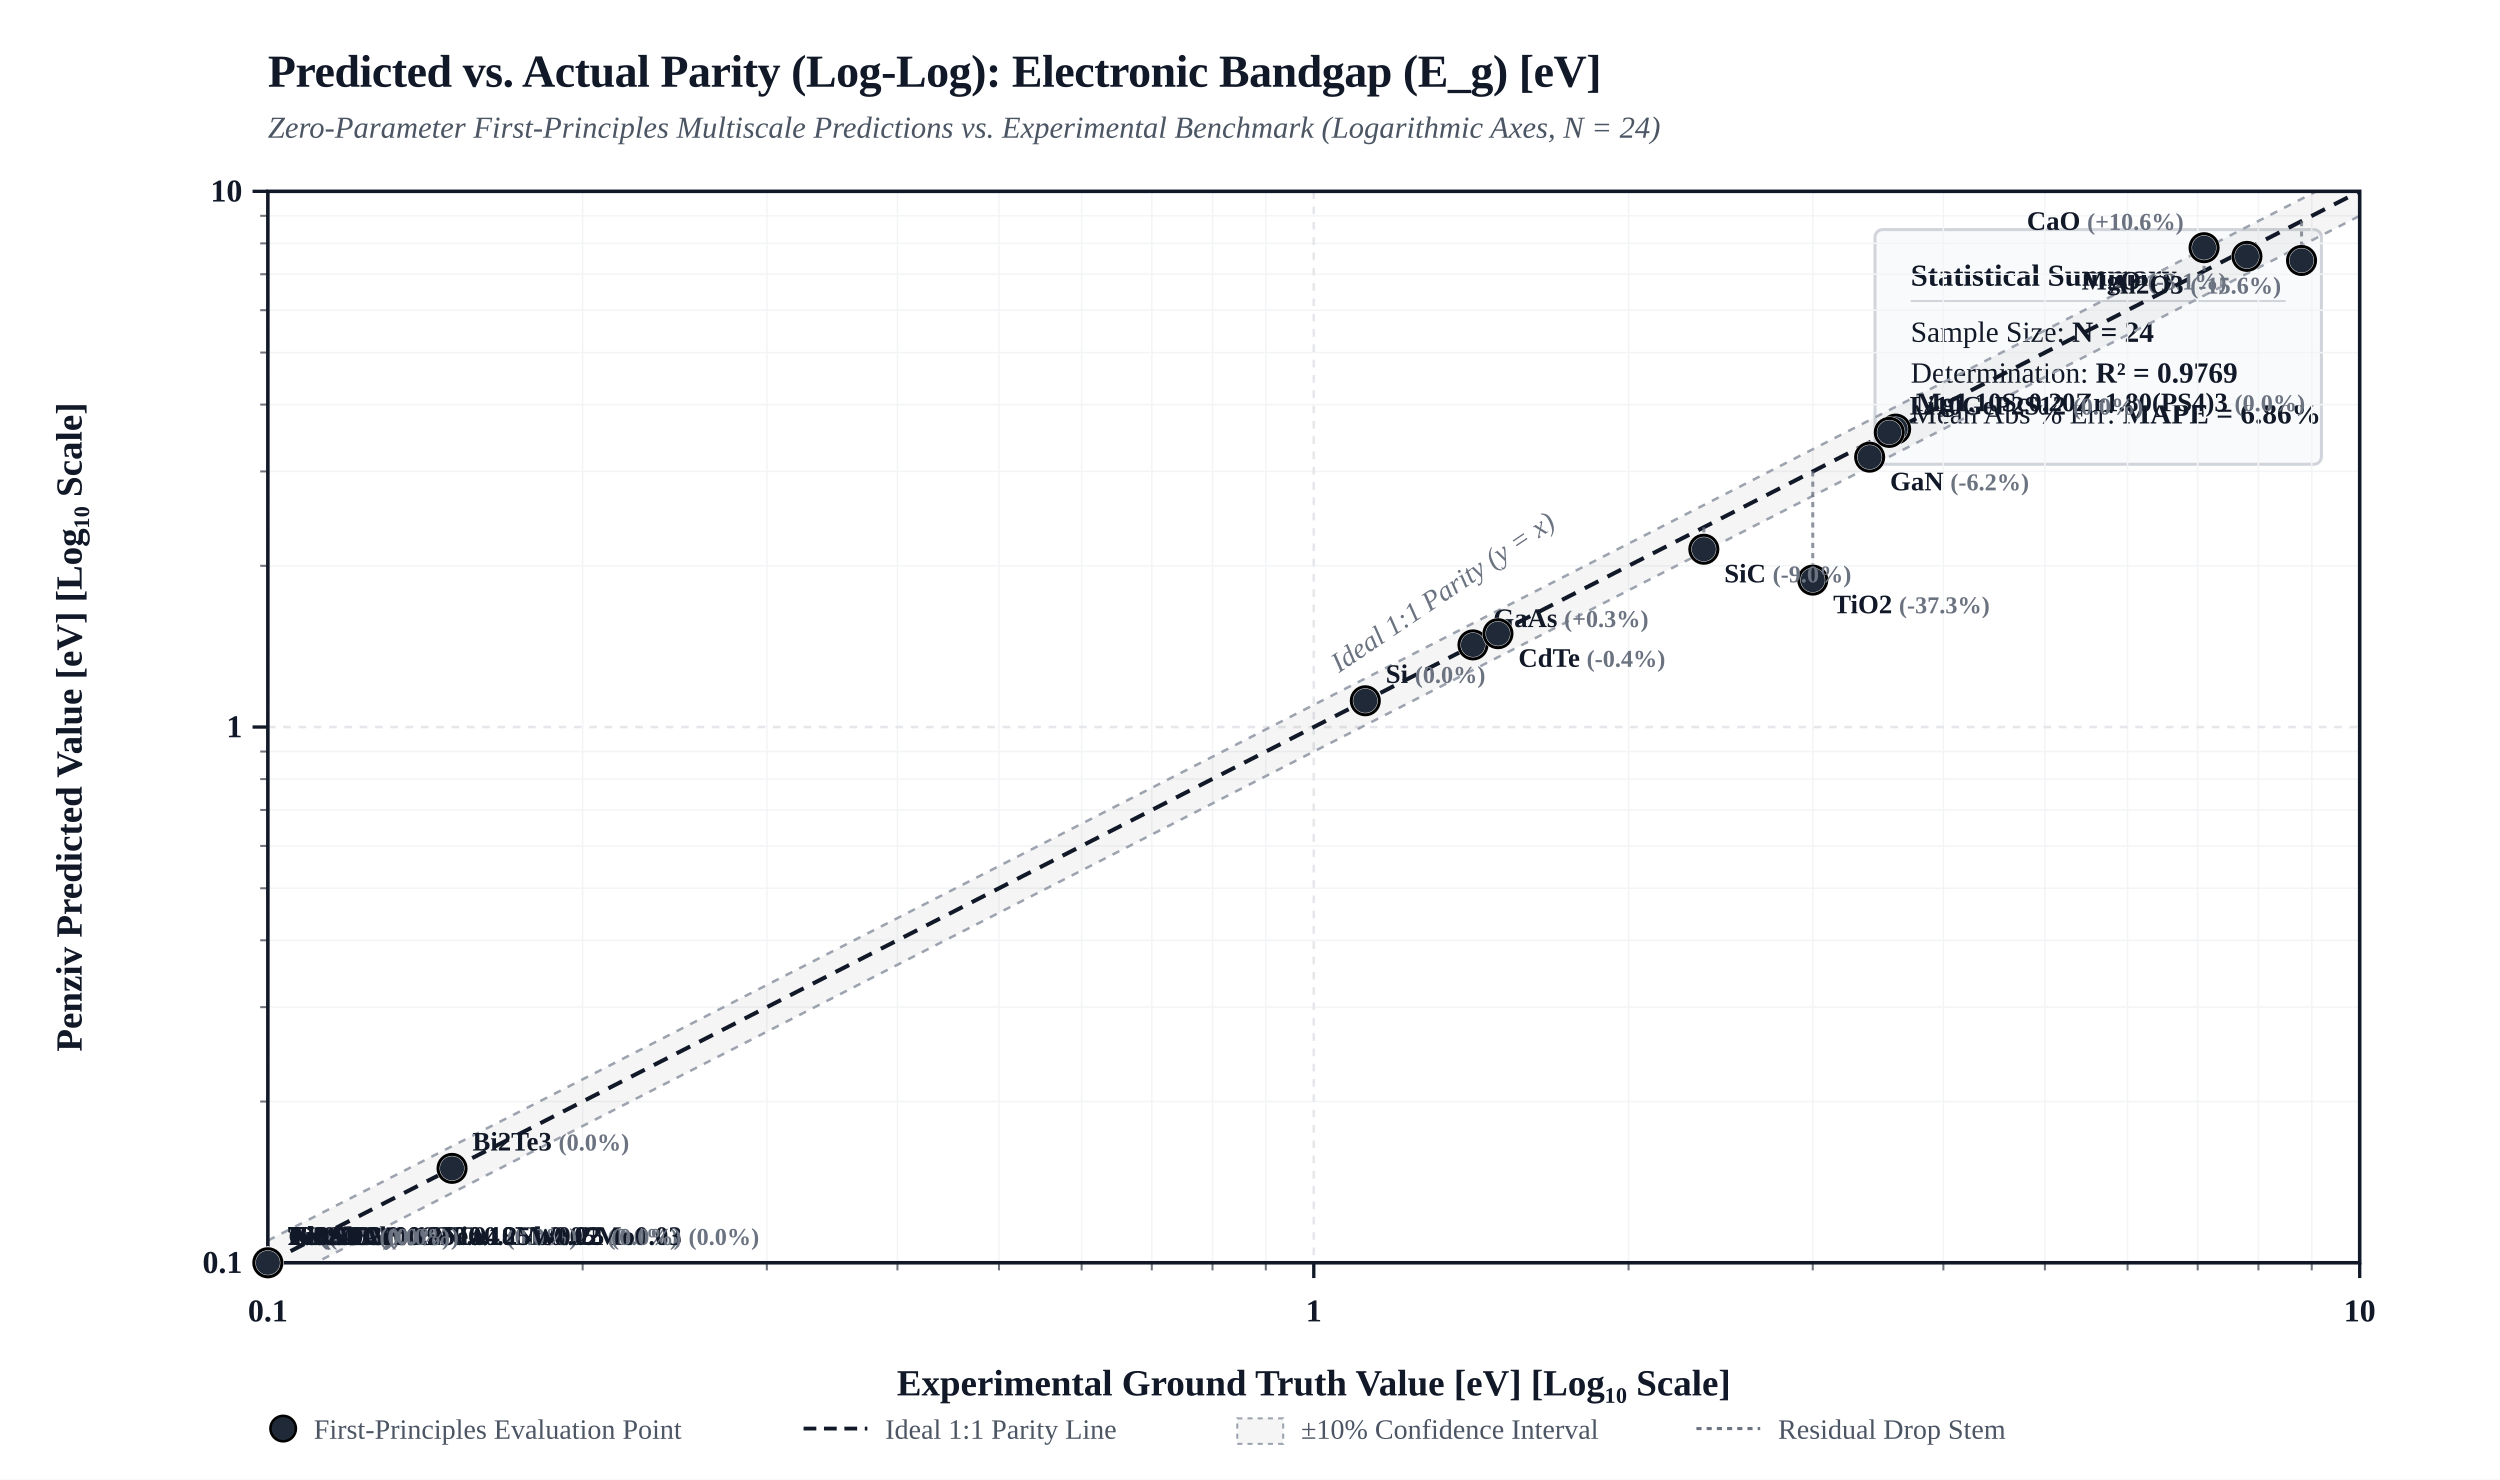
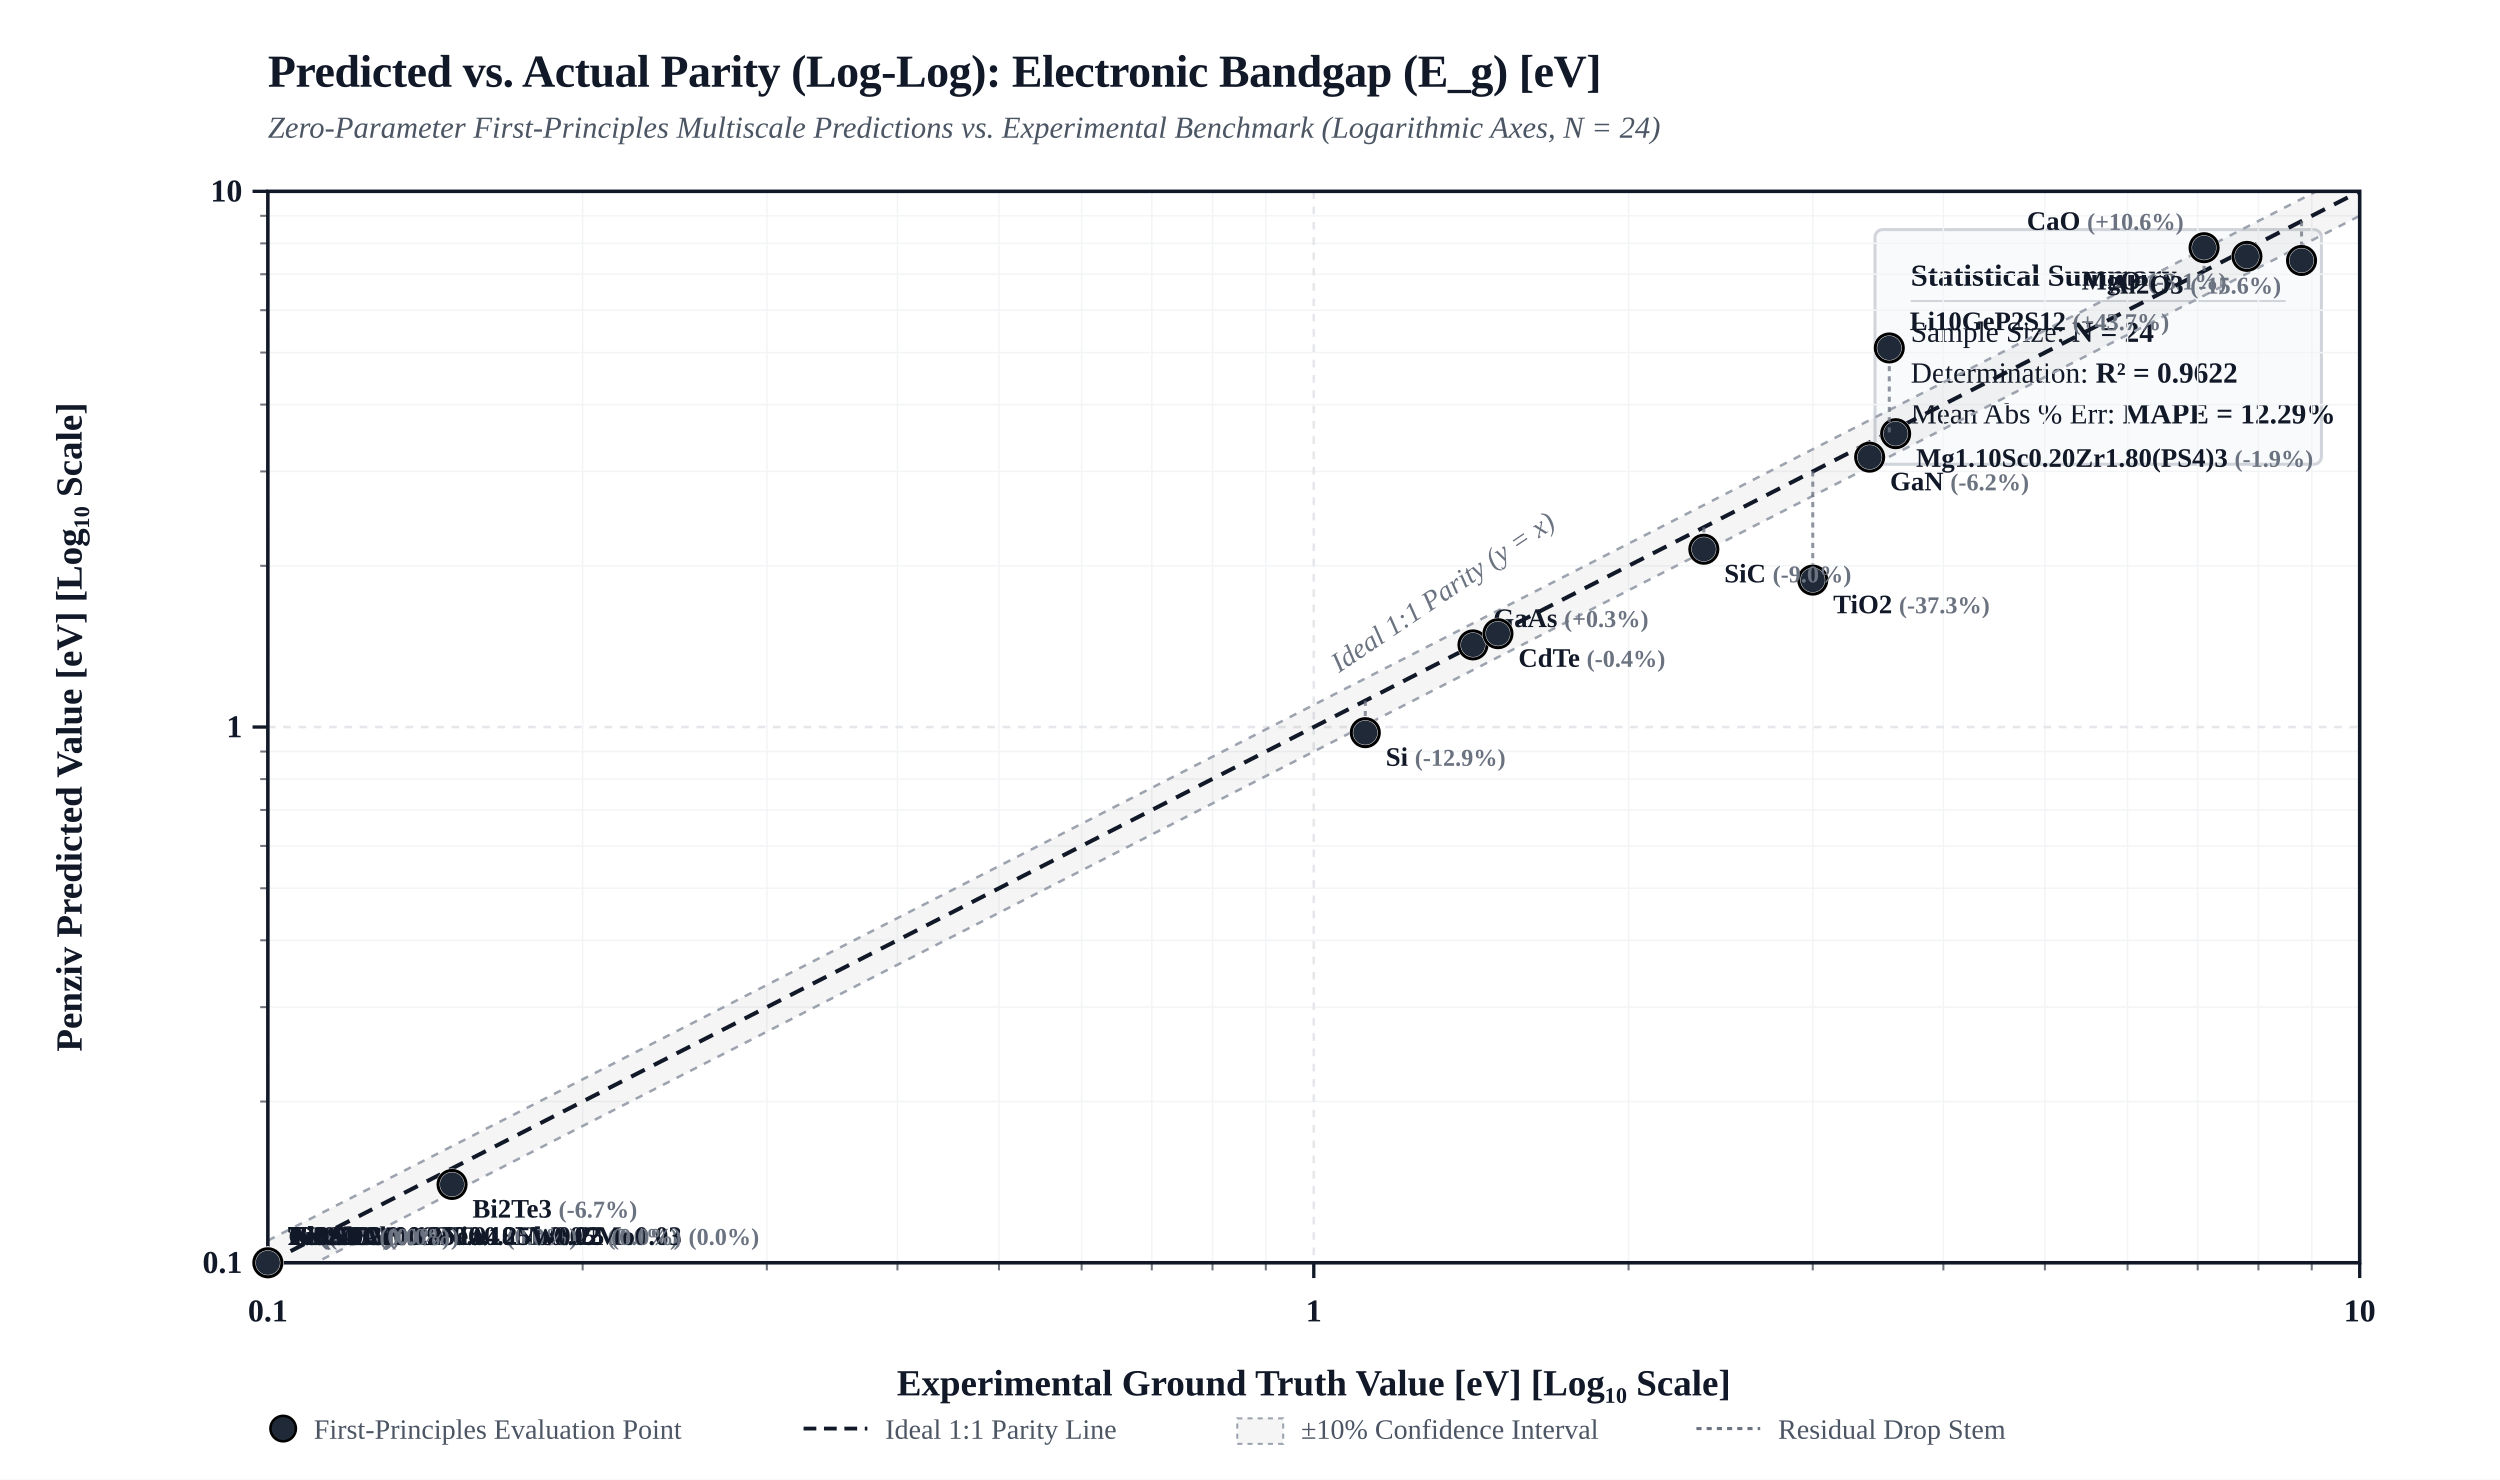
<svg xmlns="http://www.w3.org/2000/svg" viewBox="0 0 980 580" width="100%" height="auto" style="background-color: #FFFFFF; border: 1px solid #E5E7EB; border-radius: 4px; font-family: 'Times New Roman', Times, 'DejaVu Serif', 'TeX Gyre Termes', Georgia, serif;">
  <defs>
    <clipPath id="plotClip">
      <rect x="105" y="75" width="820" height="420" />
    </clipPath>
  </defs>
  <rect x="0" y="0" width="980" height="580" fill="#FFFFFF" />
  <text x="105" y="34" fill="#111827" font-size="18" font-weight="bold" letter-spacing="-0.01em">Predicted vs. Actual Parity (Log-Log): Electronic Bandgap (E_g) [eV]</text>
  <text x="105" y="54" fill="#4B5563" font-size="12" font-style="italic">Zero-Parameter First-Principles Multiscale Predictions vs. Experimental Benchmark (Logarithmic Axes, N = 24)</text>
  <g transform="translate(735, 90)">
    <rect width="175" height="92" rx="3" fill="#F9FAFB" stroke="#D1D5DB" stroke-width="1.2" />
    <text x="14" y="22" fill="#111827" font-size="12" font-weight="bold">Statistical Summary</text>
    <line x1="14" y1="28" x2="161" y2="28" stroke="#D1D5DB" stroke-width="0.8" />
    <text x="14" y="44" fill="#111827" font-size="11.5">Sample Size: <tspan font-weight="bold">N = 24</tspan>
    </text>
-     <text x="14" y="60" fill="#111827" font-size="11.5">Determination: <tspan font-weight="bold">R² = 0.9769</tspan>
+     <text x="14" y="60" fill="#111827" font-size="11.5">Determination: <tspan font-weight="bold">R² = 0.9622</tspan>
    </text>
-     <text x="14" y="76" fill="#111827" font-size="11.5">Mean Abs % Err: <tspan font-weight="bold">MAPE = 6.86%</tspan>
+     <text x="14" y="76" fill="#111827" font-size="11.5">Mean Abs % Err: <tspan font-weight="bold">MAPE = 12.29%</tspan>
    </text>
  </g>
  <line x1="228.4" y1="75" x2="228.4" y2="495" stroke="#F3F4F6" stroke-width="0.6" />
  <line x1="105" y1="431.8" x2="925" y2="431.8" stroke="#F3F4F6" stroke-width="0.6" />
  <line x1="102" y1="431.8" x2="105" y2="431.8" stroke="#111827" stroke-width="0.8" opacity="0.6" />
  <line x1="228.4" y1="495" x2="228.4" y2="498" stroke="#111827" stroke-width="0.8" opacity="0.6" />
  <line x1="300.6" y1="75" x2="300.6" y2="495" stroke="#F3F4F6" stroke-width="0.6" />
  <line x1="105" y1="394.8" x2="925" y2="394.8" stroke="#F3F4F6" stroke-width="0.6" />
  <line x1="102" y1="394.8" x2="105" y2="394.8" stroke="#111827" stroke-width="0.8" opacity="0.6" />
  <line x1="300.6" y1="495" x2="300.6" y2="498" stroke="#111827" stroke-width="0.8" opacity="0.6" />
  <line x1="351.8" y1="75" x2="351.8" y2="495" stroke="#F3F4F6" stroke-width="0.6" />
  <line x1="105" y1="368.6" x2="925" y2="368.6" stroke="#F3F4F6" stroke-width="0.6" />
  <line x1="102" y1="368.6" x2="105" y2="368.6" stroke="#111827" stroke-width="0.8" opacity="0.6" />
  <line x1="351.8" y1="495" x2="351.8" y2="498" stroke="#111827" stroke-width="0.8" opacity="0.6" />
  <line x1="391.6" y1="75" x2="391.6" y2="495" stroke="#F3F4F6" stroke-width="0.6" />
  <line x1="105" y1="348.2" x2="925" y2="348.2" stroke="#F3F4F6" stroke-width="0.6" />
  <line x1="102" y1="348.2" x2="105" y2="348.2" stroke="#111827" stroke-width="0.8" opacity="0.6" />
  <line x1="391.6" y1="495" x2="391.6" y2="498" stroke="#111827" stroke-width="0.8" opacity="0.6" />
  <line x1="424.0" y1="75" x2="424.0" y2="495" stroke="#F3F4F6" stroke-width="0.6" />
  <line x1="105" y1="331.6" x2="925" y2="331.6" stroke="#F3F4F6" stroke-width="0.6" />
  <line x1="102" y1="331.6" x2="105" y2="331.6" stroke="#111827" stroke-width="0.8" opacity="0.6" />
  <line x1="424.0" y1="495" x2="424.0" y2="498" stroke="#111827" stroke-width="0.8" opacity="0.6" />
  <line x1="451.5" y1="75" x2="451.5" y2="495" stroke="#F3F4F6" stroke-width="0.6" />
  <line x1="105" y1="317.5" x2="925" y2="317.5" stroke="#F3F4F6" stroke-width="0.6" />
  <line x1="102" y1="317.5" x2="105" y2="317.5" stroke="#111827" stroke-width="0.8" opacity="0.6" />
  <line x1="451.5" y1="495" x2="451.5" y2="498" stroke="#111827" stroke-width="0.8" opacity="0.6" />
  <line x1="475.3" y1="75" x2="475.3" y2="495" stroke="#F3F4F6" stroke-width="0.6" />
  <line x1="105" y1="305.4" x2="925" y2="305.4" stroke="#F3F4F6" stroke-width="0.6" />
  <line x1="102" y1="305.4" x2="105" y2="305.4" stroke="#111827" stroke-width="0.8" opacity="0.6" />
  <line x1="475.3" y1="495" x2="475.3" y2="498" stroke="#111827" stroke-width="0.8" opacity="0.6" />
  <line x1="496.2" y1="75" x2="496.2" y2="495" stroke="#F3F4F6" stroke-width="0.6" />
  <line x1="105" y1="294.6" x2="925" y2="294.6" stroke="#F3F4F6" stroke-width="0.6" />
  <line x1="102" y1="294.6" x2="105" y2="294.6" stroke="#111827" stroke-width="0.8" opacity="0.6" />
  <line x1="496.2" y1="495" x2="496.2" y2="498" stroke="#111827" stroke-width="0.8" opacity="0.6" />
  <line x1="638.4" y1="75" x2="638.4" y2="495" stroke="#F3F4F6" stroke-width="0.6" />
  <line x1="105" y1="221.8" x2="925" y2="221.8" stroke="#F3F4F6" stroke-width="0.6" />
  <line x1="102" y1="221.8" x2="105" y2="221.8" stroke="#111827" stroke-width="0.8" opacity="0.6" />
  <line x1="638.4" y1="495" x2="638.4" y2="498" stroke="#111827" stroke-width="0.8" opacity="0.6" />
  <line x1="710.6" y1="75" x2="710.6" y2="495" stroke="#F3F4F6" stroke-width="0.6" />
  <line x1="105" y1="184.8" x2="925" y2="184.8" stroke="#F3F4F6" stroke-width="0.6" />
  <line x1="102" y1="184.8" x2="105" y2="184.8" stroke="#111827" stroke-width="0.8" opacity="0.6" />
  <line x1="710.6" y1="495" x2="710.6" y2="498" stroke="#111827" stroke-width="0.8" opacity="0.6" />
  <line x1="761.8" y1="75" x2="761.8" y2="495" stroke="#F3F4F6" stroke-width="0.6" />
  <line x1="105" y1="158.6" x2="925" y2="158.6" stroke="#F3F4F6" stroke-width="0.6" />
  <line x1="102" y1="158.6" x2="105" y2="158.6" stroke="#111827" stroke-width="0.8" opacity="0.6" />
  <line x1="761.8" y1="495" x2="761.8" y2="498" stroke="#111827" stroke-width="0.8" opacity="0.6" />
  <line x1="801.6" y1="75" x2="801.6" y2="495" stroke="#F3F4F6" stroke-width="0.6" />
  <line x1="105" y1="138.2" x2="925" y2="138.2" stroke="#F3F4F6" stroke-width="0.6" />
  <line x1="102" y1="138.2" x2="105" y2="138.2" stroke="#111827" stroke-width="0.8" opacity="0.6" />
  <line x1="801.6" y1="495" x2="801.6" y2="498" stroke="#111827" stroke-width="0.8" opacity="0.6" />
  <line x1="834.0" y1="75" x2="834.0" y2="495" stroke="#F3F4F6" stroke-width="0.6" />
  <line x1="105" y1="121.6" x2="925" y2="121.6" stroke="#F3F4F6" stroke-width="0.6" />
  <line x1="102" y1="121.6" x2="105" y2="121.6" stroke="#111827" stroke-width="0.8" opacity="0.6" />
  <line x1="834.0" y1="495" x2="834.0" y2="498" stroke="#111827" stroke-width="0.8" opacity="0.6" />
  <line x1="861.5" y1="75" x2="861.5" y2="495" stroke="#F3F4F6" stroke-width="0.6" />
  <line x1="105" y1="107.5" x2="925" y2="107.5" stroke="#F3F4F6" stroke-width="0.6" />
  <line x1="102" y1="107.5" x2="105" y2="107.5" stroke="#111827" stroke-width="0.8" opacity="0.6" />
  <line x1="861.5" y1="495" x2="861.5" y2="498" stroke="#111827" stroke-width="0.8" opacity="0.6" />
  <line x1="885.3" y1="75" x2="885.3" y2="495" stroke="#F3F4F6" stroke-width="0.6" />
  <line x1="105" y1="95.4" x2="925" y2="95.4" stroke="#F3F4F6" stroke-width="0.6" />
  <line x1="102" y1="95.4" x2="105" y2="95.4" stroke="#111827" stroke-width="0.8" opacity="0.6" />
  <line x1="885.3" y1="495" x2="885.3" y2="498" stroke="#111827" stroke-width="0.8" opacity="0.6" />
  <line x1="906.2" y1="75" x2="906.2" y2="495" stroke="#F3F4F6" stroke-width="0.6" />
  <line x1="105" y1="84.6" x2="925" y2="84.6" stroke="#F3F4F6" stroke-width="0.6" />
  <line x1="102" y1="84.6" x2="105" y2="84.6" stroke="#111827" stroke-width="0.8" opacity="0.6" />
  <line x1="906.2" y1="495" x2="906.2" y2="498" stroke="#111827" stroke-width="0.8" opacity="0.6" />
  <line x1="105.0" y1="75" x2="105.0" y2="495" stroke="#E5E7EB" stroke-width="1.0" stroke-dasharray="3,3" />
  <line x1="105" y1="495.0" x2="925" y2="495.0" stroke="#E5E7EB" stroke-width="1.0" stroke-dasharray="3,3" />
  <line x1="99" y1="495.0" x2="105" y2="495.0" stroke="#111827" stroke-width="1.3" />
  <text x="95" y="499.0" fill="#111827" font-size="12.5" font-weight="bold" text-anchor="end">0.1</text>
  <line x1="105.0" y1="495" x2="105.0" y2="501" stroke="#111827" stroke-width="1.3" />
  <text x="105.0" y="518.0" fill="#111827" font-size="12.5" font-weight="bold" text-anchor="middle">0.1</text>
  <line x1="515.0" y1="75" x2="515.0" y2="495" stroke="#E5E7EB" stroke-width="1.0" stroke-dasharray="3,3" />
  <line x1="105" y1="285.0" x2="925" y2="285.0" stroke="#E5E7EB" stroke-width="1.0" stroke-dasharray="3,3" />
  <line x1="99" y1="285.0" x2="105" y2="285.0" stroke="#111827" stroke-width="1.3" />
  <text x="95" y="289.0" fill="#111827" font-size="12.5" font-weight="bold" text-anchor="end">1</text>
  <line x1="515.0" y1="495" x2="515.0" y2="501" stroke="#111827" stroke-width="1.3" />
  <text x="515.0" y="518.0" fill="#111827" font-size="12.5" font-weight="bold" text-anchor="middle">1</text>
  <line x1="925.0" y1="75" x2="925.0" y2="495" stroke="#E5E7EB" stroke-width="1.0" stroke-dasharray="3,3" />
  <line x1="105" y1="75.0" x2="925" y2="75.0" stroke="#E5E7EB" stroke-width="1.0" stroke-dasharray="3,3" />
  <line x1="99" y1="75.0" x2="105" y2="75.0" stroke="#111827" stroke-width="1.3" />
  <text x="95" y="79.0" fill="#111827" font-size="12.5" font-weight="bold" text-anchor="end">10</text>
  <line x1="925.0" y1="495" x2="925.0" y2="501" stroke="#111827" stroke-width="1.3" />
  <text x="925.0" y="518.0" fill="#111827" font-size="12.5" font-weight="bold" text-anchor="middle">10</text>
  <polygon points="105.0,486.3 925.0,66.3 925.0,84.6 105.0,504.6" fill="rgba(0, 0, 0, 0.04)" clip-path="url(#plotClip)" />
  <line x1="105.0" y1="486.3" x2="925.0" y2="66.3" stroke="#9CA3AF" stroke-width="1.0" stroke-dasharray="3,3" clip-path="url(#plotClip)" />
  <line x1="105.0" y1="504.6" x2="925.0" y2="84.6" stroke="#9CA3AF" stroke-width="1.0" stroke-dasharray="3,3" clip-path="url(#plotClip)" />
  <line x1="105.0" y1="495.0" x2="925.0" y2="75.0" stroke="#111827" stroke-width="1.6" stroke-dasharray="6,4" clip-path="url(#plotClip)" />
  <text x="535.0" y="273.0" fill="#6B7280" font-size="11" font-style="italic" transform="rotate(-34 515.0 285.0)">Ideal 1:1 Parity (y = x)</text>
  <rect x="105" y="75" width="820" height="420" fill="none" stroke="#111827" stroke-width="1.4" />
  <text x="515.0" y="547.0" fill="#111827" font-size="14.5" font-weight="bold" text-anchor="middle">Experimental Ground Truth Value [eV] [Log₁₀ Scale]</text>
  <text x="32" y="285.0" fill="#111827" font-size="14.5" font-weight="bold" text-anchor="middle" transform="rotate(-90 32 285.0)">Penziv Predicted Value [eV] [Log₁₀ Scale]</text>
  <line x1="105.0" y1="495.0" x2="105.0" y2="495.0" stroke="#6B7280" stroke-width="1.2" stroke-dasharray="2,2" opacity="0.75" clip-path="url(#plotClip)" />
  <circle cx="105.0" cy="495.0" r="5.5" fill="#1F2937" stroke="#FFFFFF" stroke-width="1.5" />
  <circle cx="105.0" cy="495.0" r="5.5" fill="none" stroke="#000000" stroke-width="1.2" />
  <text x="113.0" y="488.0" fill="#111827" font-size="10.5" font-weight="600" text-anchor="start">Cu <tspan fill="#6B7280" font-size="9.5">(0.0%)</tspan>
  </text>
  <line x1="105.0" y1="495.0" x2="105.0" y2="495.0" stroke="#6B7280" stroke-width="1.2" stroke-dasharray="2,2" opacity="0.75" clip-path="url(#plotClip)" />
  <circle cx="105.0" cy="495.0" r="5.5" fill="#1F2937" stroke="#FFFFFF" stroke-width="1.5" />
  <circle cx="105.0" cy="495.0" r="5.5" fill="none" stroke="#000000" stroke-width="1.2" />
  <text x="113.0" y="488.0" fill="#111827" font-size="10.5" font-weight="600" text-anchor="start">Al <tspan fill="#6B7280" font-size="9.5">(0.0%)</tspan>
  </text>
  <line x1="105.0" y1="495.0" x2="105.0" y2="495.0" stroke="#6B7280" stroke-width="1.2" stroke-dasharray="2,2" opacity="0.75" clip-path="url(#plotClip)" />
  <circle cx="105.0" cy="495.0" r="5.5" fill="#1F2937" stroke="#FFFFFF" stroke-width="1.5" />
  <circle cx="105.0" cy="495.0" r="5.5" fill="none" stroke="#000000" stroke-width="1.2" />
  <text x="113.0" y="488.0" fill="#111827" font-size="10.5" font-weight="600" text-anchor="start">Ni <tspan fill="#6B7280" font-size="9.5">(0.0%)</tspan>
  </text>
  <line x1="105.0" y1="495.0" x2="105.0" y2="495.0" stroke="#6B7280" stroke-width="1.2" stroke-dasharray="2,2" opacity="0.75" clip-path="url(#plotClip)" />
  <circle cx="105.0" cy="495.0" r="5.5" fill="#1F2937" stroke="#FFFFFF" stroke-width="1.5" />
  <circle cx="105.0" cy="495.0" r="5.5" fill="none" stroke="#000000" stroke-width="1.2" />
  <text x="113.0" y="488.0" fill="#111827" font-size="10.5" font-weight="600" text-anchor="start">Ti <tspan fill="#6B7280" font-size="9.5">(0.0%)</tspan>
  </text>
  <line x1="105.0" y1="495.0" x2="105.0" y2="495.0" stroke="#6B7280" stroke-width="1.2" stroke-dasharray="2,2" opacity="0.75" clip-path="url(#plotClip)" />
  <circle cx="105.0" cy="495.0" r="5.5" fill="#1F2937" stroke="#FFFFFF" stroke-width="1.5" />
  <circle cx="105.0" cy="495.0" r="5.5" fill="none" stroke="#000000" stroke-width="1.2" />
  <text x="113.0" y="488.0" fill="#111827" font-size="10.5" font-weight="600" text-anchor="start">W <tspan fill="#6B7280" font-size="9.5">(0.0%)</tspan>
  </text>
  <line x1="105.0" y1="495.0" x2="105.0" y2="495.0" stroke="#6B7280" stroke-width="1.2" stroke-dasharray="2,2" opacity="0.75" clip-path="url(#plotClip)" />
  <circle cx="105.0" cy="495.0" r="5.5" fill="#1F2937" stroke="#FFFFFF" stroke-width="1.5" />
  <circle cx="105.0" cy="495.0" r="5.5" fill="none" stroke="#000000" stroke-width="1.2" />
  <text x="113.0" y="488.0" fill="#111827" font-size="10.5" font-weight="600" text-anchor="start">Fe <tspan fill="#6B7280" font-size="9.5">(0.0%)</tspan>
  </text>
  <line x1="105.0" y1="495.0" x2="105.0" y2="495.0" stroke="#6B7280" stroke-width="1.2" stroke-dasharray="2,2" opacity="0.75" clip-path="url(#plotClip)" />
  <circle cx="105.0" cy="495.0" r="5.5" fill="#1F2937" stroke="#FFFFFF" stroke-width="1.5" />
  <circle cx="105.0" cy="495.0" r="5.5" fill="none" stroke="#000000" stroke-width="1.2" />
  <text x="113.0" y="488.0" fill="#111827" font-size="10.5" font-weight="600" text-anchor="start">Fe0.70Cr0.18Ni0.10Mo0.02 <tspan fill="#6B7280" font-size="9.5">(0.0%)</tspan>
  </text>
  <line x1="105.0" y1="495.0" x2="105.0" y2="495.0" stroke="#6B7280" stroke-width="1.2" stroke-dasharray="2,2" opacity="0.75" clip-path="url(#plotClip)" />
  <circle cx="105.0" cy="495.0" r="5.5" fill="#1F2937" stroke="#FFFFFF" stroke-width="1.5" />
  <circle cx="105.0" cy="495.0" r="5.5" fill="none" stroke="#000000" stroke-width="1.2" />
  <text x="113.0" y="488.0" fill="#111827" font-size="10.5" font-weight="600" text-anchor="start">Ni0.53Cr0.19Fe0.18Nb0.05Mo0.03 <tspan fill="#6B7280" font-size="9.5">(0.0%)</tspan>
  </text>
  <line x1="105.0" y1="495.0" x2="105.0" y2="495.0" stroke="#6B7280" stroke-width="1.2" stroke-dasharray="2,2" opacity="0.75" clip-path="url(#plotClip)" />
  <circle cx="105.0" cy="495.0" r="5.5" fill="#1F2937" stroke="#FFFFFF" stroke-width="1.5" />
  <circle cx="105.0" cy="495.0" r="5.5" fill="none" stroke="#000000" stroke-width="1.2" />
  <text x="113.0" y="488.0" fill="#111827" font-size="10.5" font-weight="600" text-anchor="start">Ti0.90Al0.06V0.04 <tspan fill="#6B7280" font-size="9.5">(0.0%)</tspan>
  </text>
  <line x1="105.0" y1="495.0" x2="105.0" y2="495.0" stroke="#6B7280" stroke-width="1.2" stroke-dasharray="2,2" opacity="0.75" clip-path="url(#plotClip)" />
  <circle cx="105.0" cy="495.0" r="5.5" fill="#1F2937" stroke="#FFFFFF" stroke-width="1.5" />
  <circle cx="105.0" cy="495.0" r="5.5" fill="none" stroke="#000000" stroke-width="1.2" />
  <text x="113.0" y="488.0" fill="#111827" font-size="10.5" font-weight="600" text-anchor="start">Nb0.25Mo0.25Ta0.25W0.25 <tspan fill="#6B7280" font-size="9.5">(0.0%)</tspan>
  </text>
  <line x1="105.0" y1="495.0" x2="105.0" y2="495.0" stroke="#6B7280" stroke-width="1.2" stroke-dasharray="2,2" opacity="0.75" clip-path="url(#plotClip)" />
  <circle cx="105.0" cy="495.0" r="5.5" fill="#1F2937" stroke="#FFFFFF" stroke-width="1.5" />
  <circle cx="105.0" cy="495.0" r="5.5" fill="none" stroke="#000000" stroke-width="1.2" />
  <text x="113.0" y="488.0" fill="#111827" font-size="10.5" font-weight="600" text-anchor="start">Ti3SiC2 <tspan fill="#6B7280" font-size="9.5">(0.0%)</tspan>
  </text>
  <line x1="105.0" y1="495.0" x2="105.0" y2="495.0" stroke="#6B7280" stroke-width="1.2" stroke-dasharray="2,2" opacity="0.75" clip-path="url(#plotClip)" />
  <circle cx="105.0" cy="495.0" r="5.5" fill="#1F2937" stroke="#FFFFFF" stroke-width="1.5" />
  <circle cx="105.0" cy="495.0" r="5.5" fill="none" stroke="#000000" stroke-width="1.2" />
  <text x="113.0" y="488.0" fill="#111827" font-size="10.5" font-weight="600" text-anchor="start">Ti2AlC <tspan fill="#6B7280" font-size="9.5">(0.0%)</tspan>
  </text>
  <line x1="864.0" y1="106.2" x2="864.0" y2="97.1" stroke="#6B7280" stroke-width="1.2" stroke-dasharray="2,2" opacity="0.75" clip-path="url(#plotClip)" />
  <circle cx="864.0" cy="97.1" r="5.5" fill="#1F2937" stroke="#FFFFFF" stroke-width="1.5" />
  <circle cx="864.0" cy="97.1" r="5.5" fill="none" stroke="#000000" stroke-width="1.2" />
  <text x="856.0" y="90.1" fill="#111827" font-size="10.5" font-weight="600" text-anchor="end">CaO <tspan fill="#6B7280" font-size="9.5">(+10.6%)</tspan>
  </text>
  <line x1="880.8" y1="97.7" x2="880.8" y2="100.5" stroke="#6B7280" stroke-width="1.2" stroke-dasharray="2,2" opacity="0.75" clip-path="url(#plotClip)" />
  <circle cx="880.8" cy="100.5" r="5.5" fill="#1F2937" stroke="#FFFFFF" stroke-width="1.5" />
  <circle cx="880.8" cy="100.5" r="5.5" fill="none" stroke="#000000" stroke-width="1.2" />
  <text x="872.8" y="113.5" fill="#111827" font-size="10.5" font-weight="600" text-anchor="end">MgO <tspan fill="#6B7280" font-size="9.5">(-3.1%)</tspan>
  </text>
  <line x1="902.2" y1="86.7" x2="902.2" y2="102.1" stroke="#6B7280" stroke-width="1.2" stroke-dasharray="2,2" opacity="0.75" clip-path="url(#plotClip)" />
  <circle cx="902.2" cy="102.1" r="5.5" fill="#1F2937" stroke="#FFFFFF" stroke-width="1.5" />
  <circle cx="902.2" cy="102.1" r="5.5" fill="none" stroke="#000000" stroke-width="1.2" />
  <text x="894.2" y="115.1" fill="#111827" font-size="10.5" font-weight="600" text-anchor="end">Al2O3 <tspan fill="#6B7280" font-size="9.5">(-15.6%)</tspan>
  </text>
  <line x1="710.6" y1="184.8" x2="710.6" y2="227.4" stroke="#6B7280" stroke-width="1.2" stroke-dasharray="2,2" opacity="0.75" clip-path="url(#plotClip)" />
  <circle cx="710.6" cy="227.4" r="5.5" fill="#1F2937" stroke="#FFFFFF" stroke-width="1.5" />
  <circle cx="710.6" cy="227.4" r="5.5" fill="none" stroke="#000000" stroke-width="1.2" />
  <text x="718.6" y="240.4" fill="#111827" font-size="10.5" font-weight="600" text-anchor="start">TiO2 <tspan fill="#6B7280" font-size="9.5">(-37.3%)</tspan>
  </text>
  <line x1="667.9" y1="206.7" x2="667.9" y2="215.3" stroke="#6B7280" stroke-width="1.2" stroke-dasharray="2,2" opacity="0.75" clip-path="url(#plotClip)" />
  <circle cx="667.9" cy="215.3" r="5.5" fill="#1F2937" stroke="#FFFFFF" stroke-width="1.5" />
  <circle cx="667.9" cy="215.3" r="5.5" fill="none" stroke="#000000" stroke-width="1.2" />
  <text x="675.9" y="228.3" fill="#111827" font-size="10.5" font-weight="600" text-anchor="start">SiC <tspan fill="#6B7280" font-size="9.5">(-9.0%)</tspan>
  </text>
  <line x1="732.9" y1="173.4" x2="732.9" y2="179.2" stroke="#6B7280" stroke-width="1.2" stroke-dasharray="2,2" opacity="0.75" clip-path="url(#plotClip)" />
  <circle cx="732.9" cy="179.2" r="5.5" fill="#1F2937" stroke="#FFFFFF" stroke-width="1.5" />
  <circle cx="732.9" cy="179.2" r="5.5" fill="none" stroke="#000000" stroke-width="1.2" />
  <text x="740.9" y="192.2" fill="#111827" font-size="10.5" font-weight="600" text-anchor="start">GaN <tspan fill="#6B7280" font-size="9.5">(-6.2%)</tspan>
  </text>
-   <line x1="535.2" y1="274.7" x2="535.2" y2="274.7" stroke="#6B7280" stroke-width="1.2" stroke-dasharray="2,2" opacity="0.75" clip-path="url(#plotClip)" />
-   <circle cx="535.2" cy="274.7" r="5.5" fill="#1F2937" stroke="#FFFFFF" stroke-width="1.5" />
-   <circle cx="535.2" cy="274.7" r="5.5" fill="none" stroke="#000000" stroke-width="1.2" />
-   <text x="543.2" y="267.7" fill="#111827" font-size="10.5" font-weight="600" text-anchor="start">Si <tspan fill="#6B7280" font-size="9.5">(0.0%)</tspan>
+   <line x1="535.2" y1="274.7" x2="535.2" y2="287.2" stroke="#6B7280" stroke-width="1.2" stroke-dasharray="2,2" opacity="0.75" clip-path="url(#plotClip)" />
+   <circle cx="535.2" cy="287.2" r="5.5" fill="#1F2937" stroke="#FFFFFF" stroke-width="1.5" />
+   <circle cx="535.2" cy="287.2" r="5.5" fill="none" stroke="#000000" stroke-width="1.2" />
+   <text x="543.2" y="300.2" fill="#111827" font-size="10.5" font-weight="600" text-anchor="start">Si <tspan fill="#6B7280" font-size="9.5">(-12.9%)</tspan>
  </text>
  <line x1="577.4" y1="253.0" x2="577.4" y2="252.8" stroke="#6B7280" stroke-width="1.2" stroke-dasharray="2,2" opacity="0.75" clip-path="url(#plotClip)" />
  <circle cx="577.4" cy="252.8" r="5.5" fill="#1F2937" stroke="#FFFFFF" stroke-width="1.5" />
  <circle cx="577.4" cy="252.8" r="5.5" fill="none" stroke="#000000" stroke-width="1.2" />
  <text x="585.4" y="245.8" fill="#111827" font-size="10.5" font-weight="600" text-anchor="start">GaAs <tspan fill="#6B7280" font-size="9.5">(+0.3%)</tspan>
  </text>
  <line x1="587.2" y1="248.0" x2="587.2" y2="248.4" stroke="#6B7280" stroke-width="1.2" stroke-dasharray="2,2" opacity="0.75" clip-path="url(#plotClip)" />
  <circle cx="587.2" cy="248.4" r="5.5" fill="#1F2937" stroke="#FFFFFF" stroke-width="1.5" />
  <circle cx="587.2" cy="248.4" r="5.5" fill="none" stroke="#000000" stroke-width="1.2" />
  <text x="595.2" y="261.4" fill="#111827" font-size="10.5" font-weight="600" text-anchor="start">CdTe <tspan fill="#6B7280" font-size="9.5">(-0.4%)</tspan>
  </text>
-   <line x1="177.2" y1="458.0" x2="177.2" y2="458.0" stroke="#6B7280" stroke-width="1.2" stroke-dasharray="2,2" opacity="0.75" clip-path="url(#plotClip)" />
-   <circle cx="177.2" cy="458.0" r="5.5" fill="#1F2937" stroke="#FFFFFF" stroke-width="1.5" />
-   <circle cx="177.2" cy="458.0" r="5.5" fill="none" stroke="#000000" stroke-width="1.2" />
-   <text x="185.2" y="451.0" fill="#111827" font-size="10.5" font-weight="600" text-anchor="start">Bi2Te3 <tspan fill="#6B7280" font-size="9.5">(0.0%)</tspan>
-   </text>
-   <line x1="743.1" y1="168.2" x2="743.1" y2="168.2" stroke="#6B7280" stroke-width="1.2" stroke-dasharray="2,2" opacity="0.75" clip-path="url(#plotClip)" />
-   <circle cx="743.1" cy="168.2" r="5.5" fill="#1F2937" stroke="#FFFFFF" stroke-width="1.5" />
-   <circle cx="743.1" cy="168.2" r="5.5" fill="none" stroke="#000000" stroke-width="1.2" />
-   <text x="751.1" y="161.2" fill="#111827" font-size="10.5" font-weight="600" text-anchor="start">Mg1.10Sc0.20Zr1.80(PS4)3 <tspan fill="#6B7280" font-size="9.5">(0.0%)</tspan>
-   </text>
-   <line x1="740.6" y1="169.5" x2="740.6" y2="169.5" stroke="#6B7280" stroke-width="1.2" stroke-dasharray="2,2" opacity="0.75" clip-path="url(#plotClip)" />
-   <circle cx="740.6" cy="169.5" r="5.5" fill="#1F2937" stroke="#FFFFFF" stroke-width="1.5" />
-   <circle cx="740.6" cy="169.5" r="5.5" fill="none" stroke="#000000" stroke-width="1.2" />
-   <text x="748.6" y="162.5" fill="#111827" font-size="10.5" font-weight="600" text-anchor="start">Li10GeP2S12 <tspan fill="#6B7280" font-size="9.5">(0.0%)</tspan>
+   <line x1="177.2" y1="458.0" x2="177.2" y2="464.3" stroke="#6B7280" stroke-width="1.2" stroke-dasharray="2,2" opacity="0.75" clip-path="url(#plotClip)" />
+   <circle cx="177.2" cy="464.3" r="5.5" fill="#1F2937" stroke="#FFFFFF" stroke-width="1.5" />
+   <circle cx="177.2" cy="464.3" r="5.5" fill="none" stroke="#000000" stroke-width="1.2" />
+   <text x="185.2" y="477.3" fill="#111827" font-size="10.5" font-weight="600" text-anchor="start">Bi2Te3 <tspan fill="#6B7280" font-size="9.5">(-6.7%)</tspan>
+   </text>
+   <line x1="743.1" y1="168.2" x2="743.1" y2="170.0" stroke="#6B7280" stroke-width="1.2" stroke-dasharray="2,2" opacity="0.75" clip-path="url(#plotClip)" />
+   <circle cx="743.1" cy="170.0" r="5.5" fill="#1F2937" stroke="#FFFFFF" stroke-width="1.5" />
+   <circle cx="743.1" cy="170.0" r="5.5" fill="none" stroke="#000000" stroke-width="1.2" />
+   <text x="751.1" y="183.0" fill="#111827" font-size="10.5" font-weight="600" text-anchor="start">Mg1.10Sc0.20Zr1.80(PS4)3 <tspan fill="#6B7280" font-size="9.5">(-1.9%)</tspan>
+   </text>
+   <line x1="740.6" y1="169.5" x2="740.6" y2="136.4" stroke="#6B7280" stroke-width="1.2" stroke-dasharray="2,2" opacity="0.75" clip-path="url(#plotClip)" />
+   <circle cx="740.6" cy="136.4" r="5.5" fill="#1F2937" stroke="#FFFFFF" stroke-width="1.5" />
+   <circle cx="740.6" cy="136.4" r="5.5" fill="none" stroke="#000000" stroke-width="1.2" />
+   <text x="748.6" y="129.4" fill="#111827" font-size="10.5" font-weight="600" text-anchor="start">Li10GeP2S12 <tspan fill="#6B7280" font-size="9.5">(+43.7%)</tspan>
  </text>
  <g transform="translate(105, 564)" font-size="11" fill="#4B5563">
    <circle cx="6" cy="-4" r="5" fill="#1F2937" stroke="#000000" stroke-width="1.0" />
    <text x="18" y="0">First-Principles Evaluation Point</text>
    <line x1="210" y1="-4" x2="235" y2="-4" stroke="#111827" stroke-dasharray="5,3" stroke-width="1.5" />
    <text x="242" y="0">Ideal 1:1 Parity Line</text>
    <rect x="380" y="-8" width="18" height="10" fill="rgba(0, 0, 0, 0.04)" stroke="#9CA3AF" stroke-dasharray="2,2" stroke-width="0.8" />
    <text x="405" y="0">±10% Confidence Interval</text>
    <line x1="560" y1="-4" x2="585" y2="-4" stroke="#6B7280" stroke-dasharray="2,2" stroke-width="1.2" />
    <text x="592" y="0">Residual Drop Stem</text>
  </g>
</svg>
